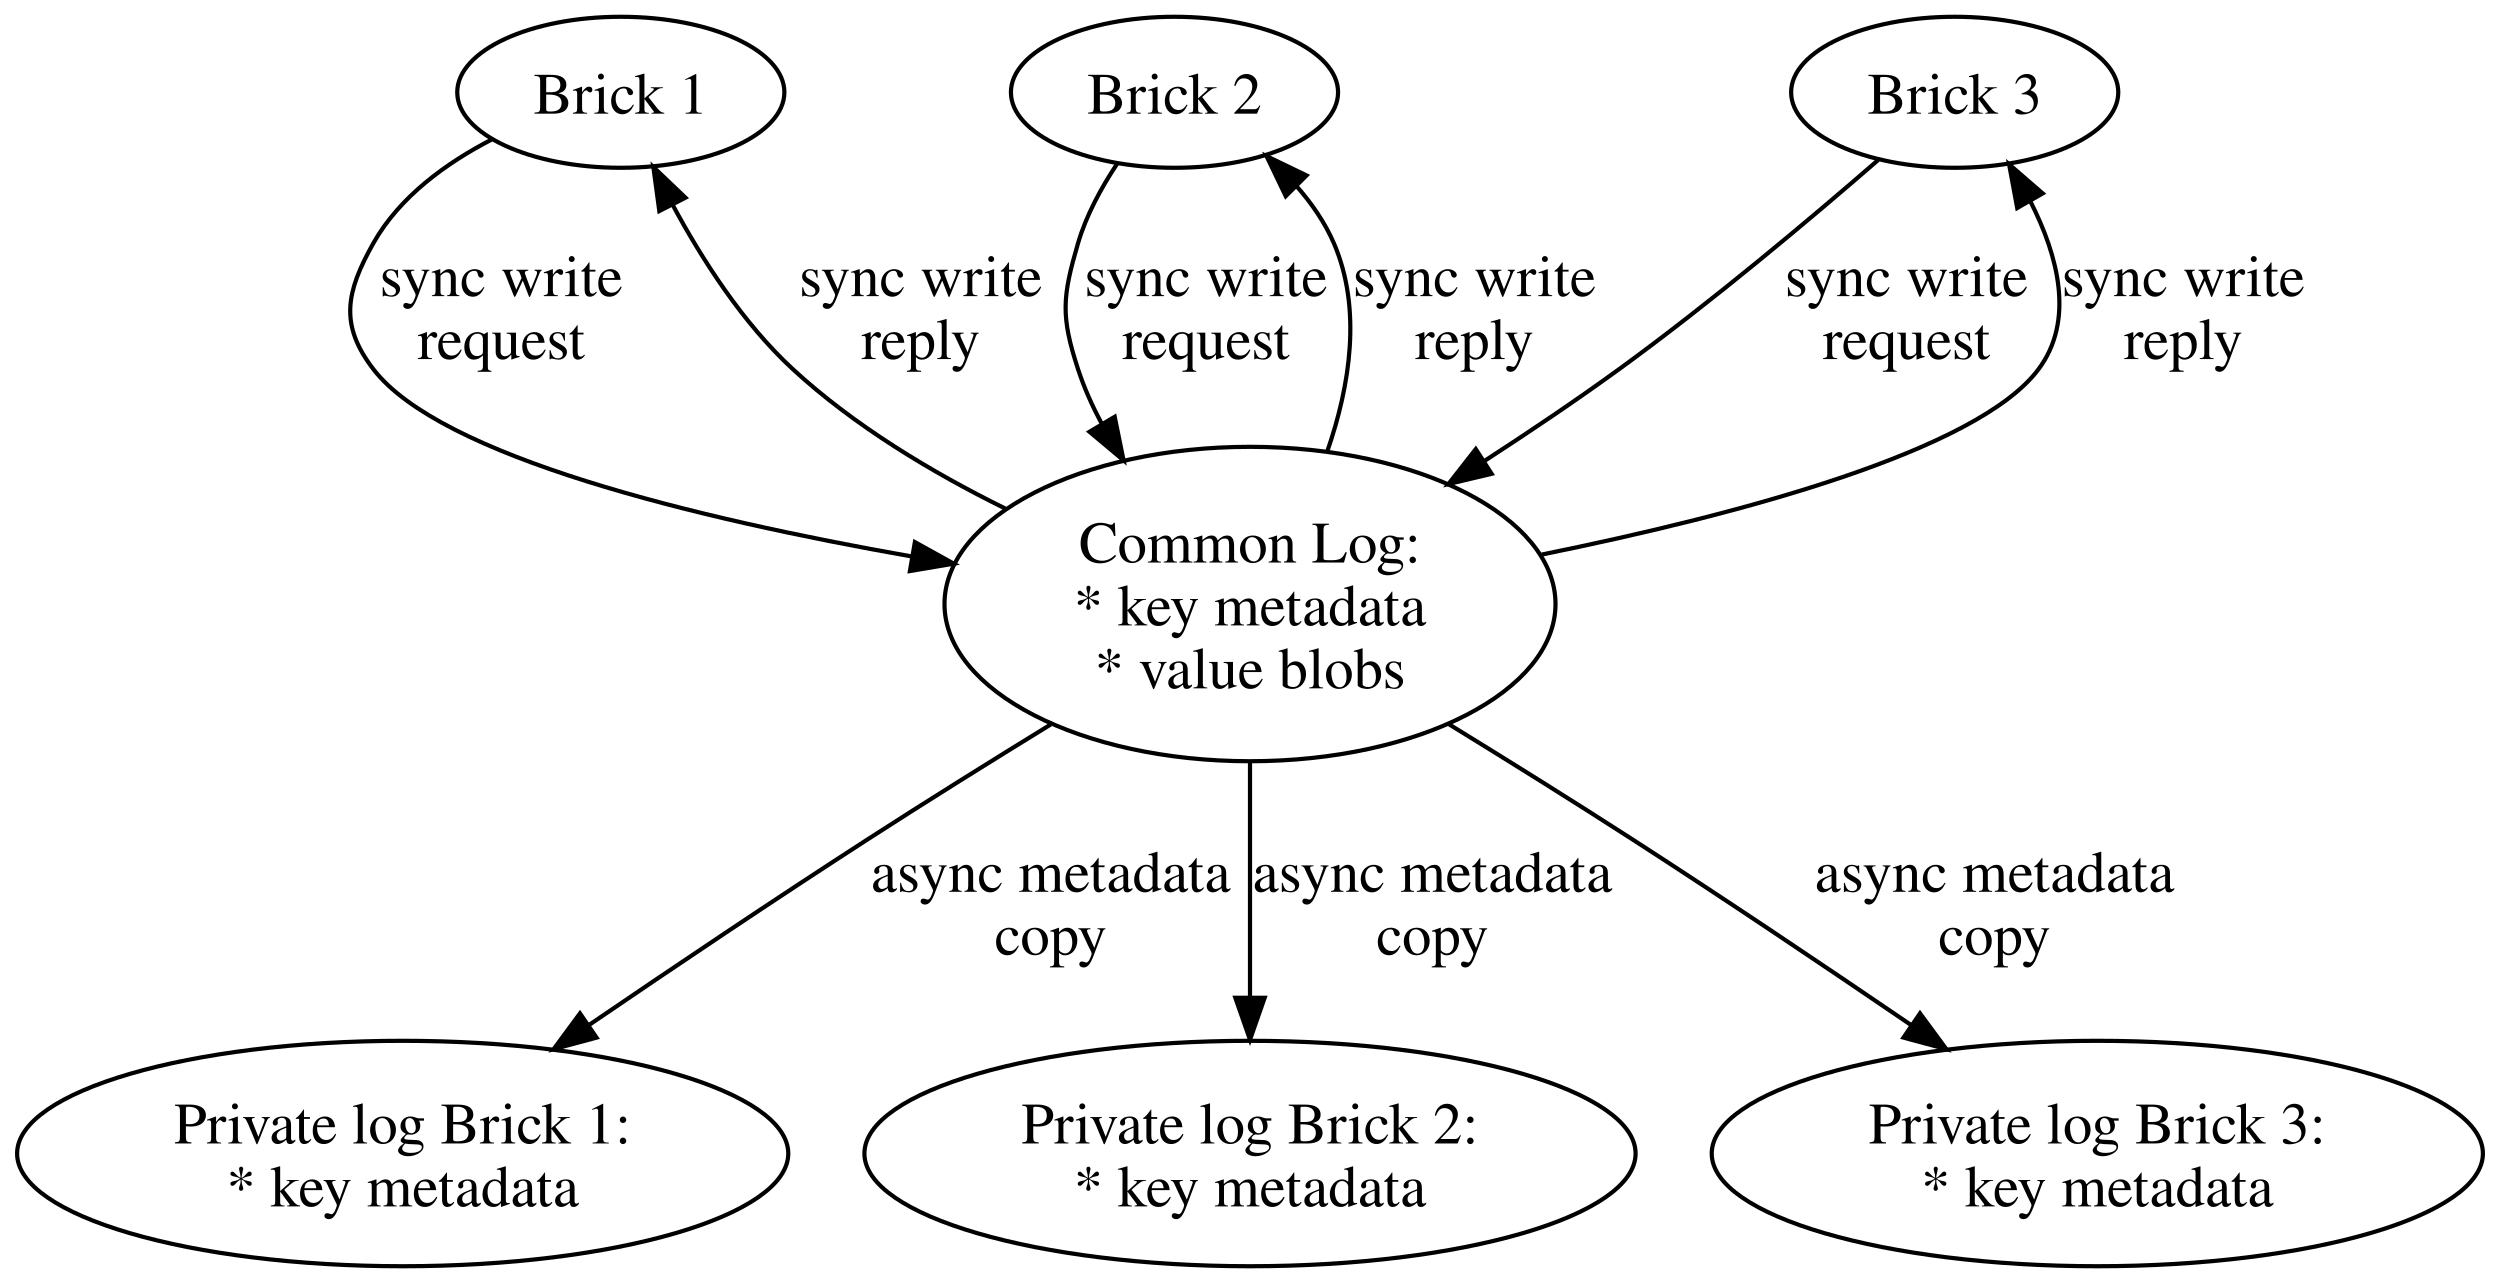
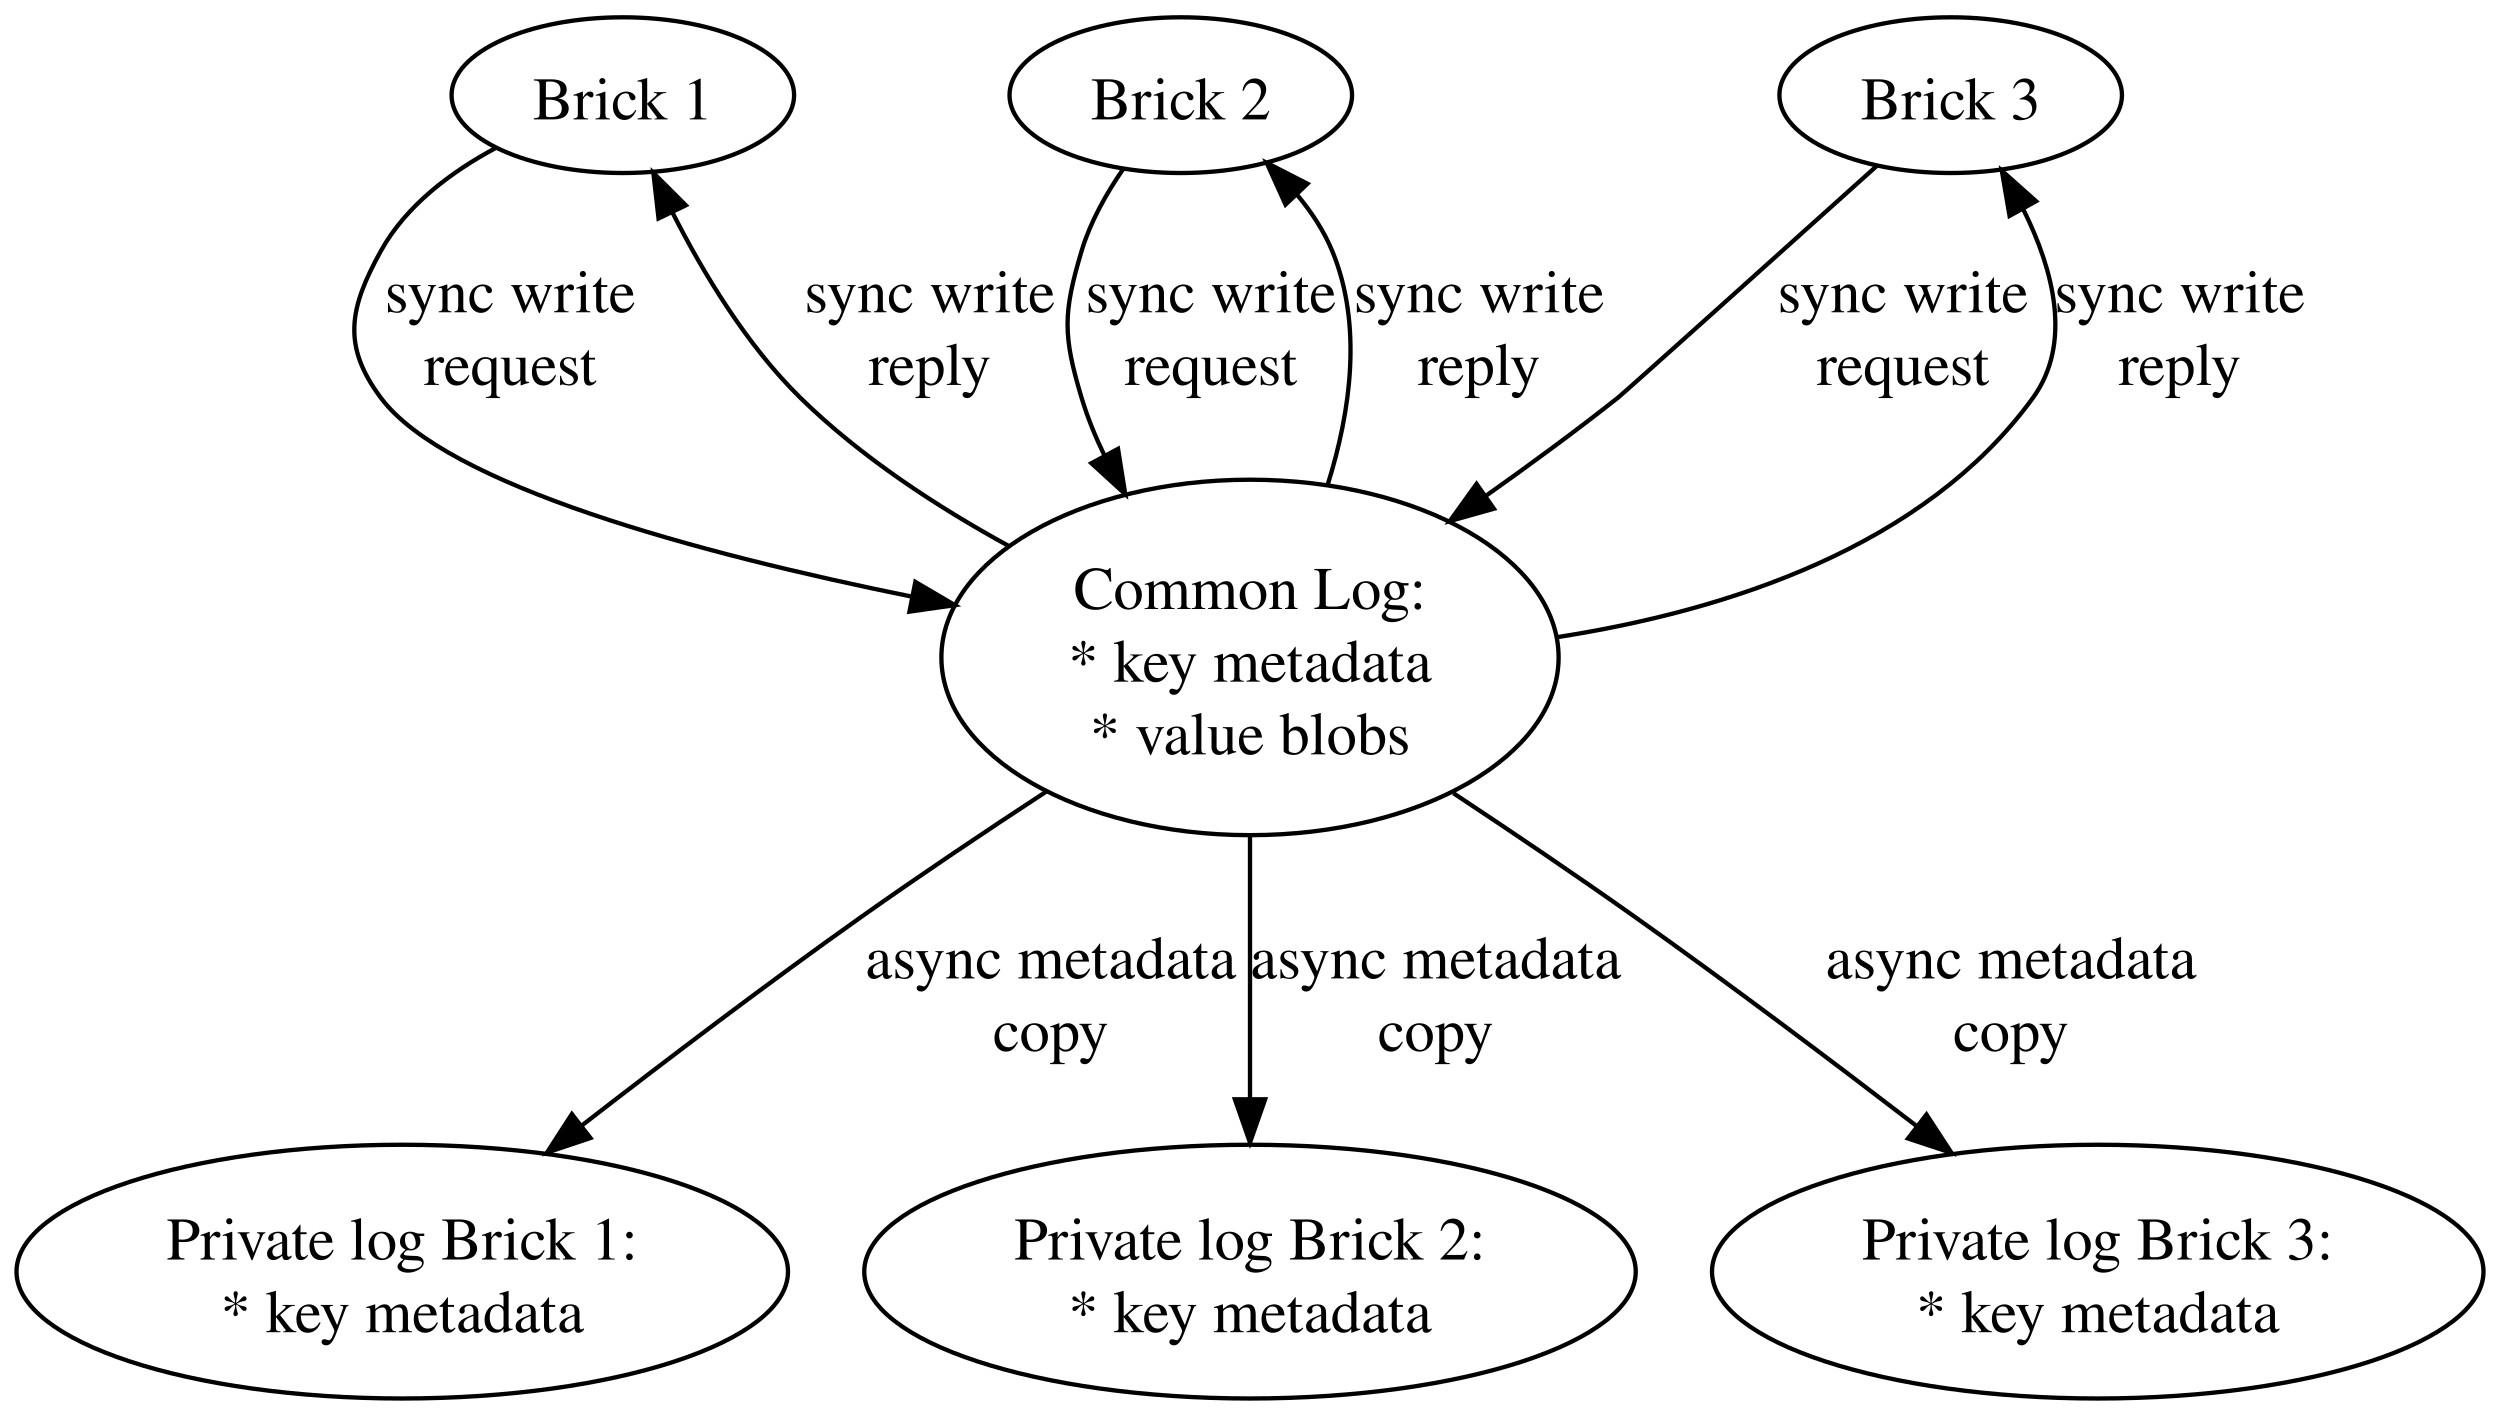
- <svg xmlns="http://www.w3.org/2000/svg" width="596pt" height="306pt" viewBox="0.00 0.00 596.00 306.00">
-   <g id="graph1" class="graph" transform="scale(1 1) rotate(0) translate(4 302)">
-     <polygon fill="white" stroke="white" points="-4,5 -4,-302 593,-302 593,5 -4,5" />
+ <svg xmlns="http://www.w3.org/2000/svg" width="578pt" height="328pt" viewBox="0.00 0.00 578.00 328.00">
+   <g id="graph1" class="graph" transform="scale(1 1) rotate(0) translate(4 324)">
+     <polygon fill="white" stroke="white" points="-4,5 -4,-324 575,-324 575,5 -4,5" />
    <g id="node2" class="node">
-       <ellipse fill="none" stroke="black" cx="144" cy="-280" rx="38.996" ry="18" />
-       <text text-anchor="middle" x="144" y="-274.9" font-family="Times,serif" font-size="14.00">Brick 1</text>
+       <ellipse fill="none" stroke="black" cx="140" cy="-302" rx="39.6" ry="18" />
+       <text text-anchor="middle" x="140" y="-296.4" font-family="Times,serif" font-size="14.00">Brick 1</text>
    </g>
    <g id="node5" class="node">
-       <ellipse fill="none" stroke="black" cx="294" cy="-158" rx="72.832" ry="37.477" />
-       <text text-anchor="middle" x="294" y="-167.9" font-family="Times,serif" font-size="14.00">Common Log:</text>
-       <text text-anchor="middle" x="294" y="-152.9" font-family="Times,serif" font-size="14.00">* key metadata</text>
-       <text text-anchor="middle" x="294" y="-137.9" font-family="Times,serif" font-size="14.00">* value blobs</text>
+       <ellipse fill="none" stroke="black" cx="285" cy="-172" rx="71.35" ry="41.091" />
+       <text text-anchor="middle" x="285" y="-183.2" font-family="Times,serif" font-size="14.00">Common Log:</text>
+       <text text-anchor="middle" x="285" y="-166.4" font-family="Times,serif" font-size="14.00">* key metadata</text>
+       <text text-anchor="middle" x="285" y="-149.6" font-family="Times,serif" font-size="14.00">* value blobs</text>
    </g>
    <g id="edge3" class="edge">
-       <path fill="none" stroke="black" d="M113.382,-268.829C102.411,-263.17 91.225,-255.092 85,-244 78.474,-232.373 76.883,-224.578 85,-214 100.951,-193.212 161.585,-178.45 213.465,-169.32" />
-       <polygon fill="black" stroke="black" points="214.106,-172.762 223.372,-167.625 212.925,-165.862 214.106,-172.762" />
-       <text text-anchor="middle" x="115.5" y="-231.4" font-family="Times,serif" font-size="14.00">sync write</text>
-       <text text-anchor="middle" x="115.5" y="-216.4" font-family="Times,serif" font-size="14.00">request</text>
+       <path fill="none" stroke="black" d="M110.662,-289.815C100.355,-284.299 89.9,-276.521 84.072,-266 76.751,-252.781 75.017,-244.097 84.072,-232 99.213,-211.775 157.137,-196.12 206.926,-186.035" />
+       <polygon fill="black" stroke="black" points="207.629,-189.464 216.761,-184.092 206.272,-182.596 207.629,-189.464" />
+       <text text-anchor="middle" x="113.964" y="-251.8" font-family="Times,serif" font-size="14.00">sync write</text>
+       <text text-anchor="middle" x="113.964" y="-235" font-family="Times,serif" font-size="14.00">request</text>
    </g>
    <g id="node3" class="node">
-       <ellipse fill="none" stroke="black" cx="276" cy="-280" rx="38.996" ry="18" />
-       <text text-anchor="middle" x="276" y="-274.9" font-family="Times,serif" font-size="14.00">Brick 2</text>
+       <ellipse fill="none" stroke="black" cx="269" cy="-302" rx="39.6" ry="18" />
+       <text text-anchor="middle" x="269" y="-296.4" font-family="Times,serif" font-size="14.00">Brick 2</text>
    </g>
    <g id="edge7" class="edge">
-       <path fill="none" stroke="black" d="M262.375,-263.036C258.576,-257.323 254.955,-250.692 253,-244 249.261,-231.202 248.857,-226.673 253,-214 254.429,-209.63 256.342,-205.319 258.565,-201.146" />
-       <polygon fill="black" stroke="black" points="261.746,-202.644 263.854,-192.261 255.731,-199.063 261.746,-202.644" />
-       <text text-anchor="middle" x="283.5" y="-231.4" font-family="Times,serif" font-size="14.00">sync write</text>
-       <text text-anchor="middle" x="283.5" y="-216.4" font-family="Times,serif" font-size="14.00">request</text>
+       <path fill="none" stroke="black" d="M255.663,-284.905C251.789,-279.275 248.066,-272.682 246.072,-266 241.752,-251.52 241.728,-246.473 246.072,-232 247.434,-227.464 249.27,-222.954 251.406,-218.567" />
+       <polygon fill="black" stroke="black" points="254.488,-220.225 256.156,-209.762 248.328,-216.901 254.488,-220.225" />
+       <text text-anchor="middle" x="275.964" y="-251.8" font-family="Times,serif" font-size="14.00">sync write</text>
+       <text text-anchor="middle" x="275.964" y="-235" font-family="Times,serif" font-size="14.00">request</text>
    </g>
    <g id="node4" class="node">
-       <ellipse fill="none" stroke="black" cx="462" cy="-280" rx="38.996" ry="18" />
-       <text text-anchor="middle" x="462" y="-274.9" font-family="Times,serif" font-size="14.00">Brick 3</text>
+       <ellipse fill="none" stroke="black" cx="447" cy="-302" rx="39.6" ry="18" />
+       <text text-anchor="middle" x="447" y="-296.4" font-family="Times,serif" font-size="14.00">Brick 3</text>
    </g>
    <g id="edge11" class="edge">
-       <path fill="none" stroke="black" d="M443.767,-263.863C427.877,-250.071 403.997,-229.98 382,-214 371.827,-206.61 360.698,-199.108 349.881,-192.1" />
-       <polygon fill="black" stroke="black" points="351.604,-189.047 341.296,-186.597 347.826,-194.94 351.604,-189.047" />
-       <text text-anchor="middle" x="450.5" y="-231.4" font-family="Times,serif" font-size="14.00">sync write</text>
-       <text text-anchor="middle" x="450.5" y="-216.4" font-family="Times,serif" font-size="14.00">request</text>
+       <path fill="none" stroke="black" d="M429.973,-285.695C407.771,-265.745 371.558,-233.231 370,-232 360.324,-224.355 349.726,-216.567 339.395,-209.263" />
+       <polygon fill="black" stroke="black" points="341.39,-206.387 331.19,-203.521 337.376,-212.122 341.39,-206.387" />
+       <text text-anchor="middle" x="435.964" y="-251.8" font-family="Times,serif" font-size="14.00">sync write</text>
+       <text text-anchor="middle" x="435.964" y="-235" font-family="Times,serif" font-size="14.00">request</text>
    </g>
    <g id="edge5" class="edge">
-       <path fill="none" stroke="black" d="M235.679,-180.748C218.108,-189.413 199.626,-200.517 185,-214 173.108,-224.962 163.362,-240.134 156.36,-253.167" />
-       <polygon fill="black" stroke="black" points="153.184,-251.69 151.755,-262.188 159.419,-254.872 153.184,-251.69" />
-       <text text-anchor="middle" x="215.5" y="-231.4" font-family="Times,serif" font-size="14.00">sync write</text>
-       <text text-anchor="middle" x="215.5" y="-216.4" font-family="Times,serif" font-size="14.00">reply</text>
+       <path fill="none" stroke="black" d="M229.287,-197.728C212.529,-206.895 194.93,-218.425 181.072,-232 168.612,-244.207 158.52,-260.965 151.458,-274.909" />
+       <polygon fill="black" stroke="black" points="148.254,-273.495 147.061,-284.022 154.559,-276.537 148.254,-273.495" />
+       <text text-anchor="middle" x="210.964" y="-251.8" font-family="Times,serif" font-size="14.00">sync write</text>
+       <text text-anchor="middle" x="210.964" y="-235" font-family="Times,serif" font-size="14.00">reply</text>
    </g>
    <g id="edge9" class="edge">
-       <path fill="none" stroke="black" d="M312.451,-194.472C317.856,-210.125 320.723,-228.369 314,-244 311.899,-248.884 308.774,-253.415 305.203,-257.501" />
-       <polygon fill="black" stroke="black" points="302.523,-255.231 297.937,-264.782 307.478,-260.176 302.523,-255.231" />
-       <text text-anchor="middle" x="347.5" y="-231.4" font-family="Times,serif" font-size="14.00">sync write</text>
-       <text text-anchor="middle" x="347.5" y="-216.4" font-family="Times,serif" font-size="14.00">reply</text>
+       <path fill="none" stroke="black" d="M302.976,-211.987C308.309,-229.016 311.063,-248.948 304,-266 302.086,-270.62 299.235,-274.947 295.97,-278.877" />
+       <polygon fill="black" stroke="black" points="293.215,-276.695 288.857,-286.351 298.286,-281.52 293.215,-276.695" />
+       <text text-anchor="middle" x="337.964" y="-251.8" font-family="Times,serif" font-size="14.00">sync write</text>
+       <text text-anchor="middle" x="337.964" y="-235" font-family="Times,serif" font-size="14.00">reply</text>
    </g>
    <g id="edge13" class="edge">
-       <path fill="none" stroke="black" d="M363.543,-169.791C410.888,-179.399 467.496,-194.547 482,-214 490.638,-225.586 486.684,-240.919 480.092,-253.89" />
-       <polygon fill="black" stroke="black" points="476.904,-252.413 474.968,-262.83 482.978,-255.894 476.904,-252.413" />
-       <text text-anchor="middle" x="516.5" y="-231.4" font-family="Times,serif" font-size="14.00">sync write</text>
-       <text text-anchor="middle" x="516.5" y="-216.4" font-family="Times,serif" font-size="14.00">reply</text>
+       <path fill="none" stroke="black" d="M355.949,-176.678C395.192,-182.783 440.956,-197.495 466,-232 475.192,-244.664 470.741,-261.566 463.847,-275.473" />
+       <polygon fill="black" stroke="black" points="460.612,-274.09 458.821,-284.532 466.733,-277.486 460.612,-274.09" />
+       <text text-anchor="middle" x="499.964" y="-251.8" font-family="Times,serif" font-size="14.00">sync write</text>
+       <text text-anchor="middle" x="499.964" y="-235" font-family="Times,serif" font-size="14.00">reply</text>
    </g>
    <g id="node6" class="node">
-       <ellipse fill="none" stroke="black" cx="92" cy="-27" rx="91.924" ry="26.87" />
-       <text text-anchor="middle" x="92" y="-29.4" font-family="Times,serif" font-size="14.00">Private log Brick 1:</text>
-       <text text-anchor="middle" x="92" y="-14.4" font-family="Times,serif" font-size="14.00">* key metadata</text>
+       <ellipse fill="none" stroke="black" cx="89" cy="-30" rx="89.184" ry="29.331" />
+       <text text-anchor="middle" x="89" y="-32.8" font-family="Times,serif" font-size="14.00">Private log Brick 1:</text>
+       <text text-anchor="middle" x="89" y="-16" font-family="Times,serif" font-size="14.00">* key metadata</text>
    </g>
    <g id="edge15" class="edge">
-       <path fill="none" stroke="black" d="M246.53,-129.314C232.442,-120.659 217.029,-111.051 203,-102 180.855,-87.714 156.567,-71.38 136.371,-57.611" />
-       <polygon fill="black" stroke="black" points="138.216,-54.633 127.985,-51.881 134.267,-60.413 138.216,-54.633" />
-       <text text-anchor="middle" x="246.5" y="-89.4" font-family="Times,serif" font-size="14.00">async metadata</text>
-       <text text-anchor="middle" x="246.5" y="-74.4" font-family="Times,serif" font-size="14.00">copy</text>
+       <path fill="none" stroke="black" d="M237.914,-141.002C223.991,-131.889 208.809,-121.713 195.1,-112 173.425,-96.643 149.889,-78.799 130.504,-63.775" />
+       <polygon fill="black" stroke="black" points="132.509,-60.901 122.467,-57.523 128.212,-66.426 132.509,-60.901" />
+       <text text-anchor="middle" x="238.95" y="-97.8" font-family="Times,serif" font-size="14.00">async metadata</text>
+       <text text-anchor="middle" x="238.95" y="-81" font-family="Times,serif" font-size="14.00">copy</text>
    </g>
    <g id="node7" class="node">
-       <ellipse fill="none" stroke="black" cx="294" cy="-27" rx="91.924" ry="26.87" />
-       <text text-anchor="middle" x="294" y="-29.4" font-family="Times,serif" font-size="14.00">Private log Brick 2:</text>
-       <text text-anchor="middle" x="294" y="-14.4" font-family="Times,serif" font-size="14.00">* key metadata</text>
+       <ellipse fill="none" stroke="black" cx="285" cy="-30" rx="89.184" ry="29.331" />
+       <text text-anchor="middle" x="285" y="-32.8" font-family="Times,serif" font-size="14.00">Private log Brick 2:</text>
+       <text text-anchor="middle" x="285" y="-16" font-family="Times,serif" font-size="14.00">* key metadata</text>
    </g>
    <g id="edge17" class="edge">
-       <path fill="none" stroke="black" d="M294,-120.461C294,-102.93 294,-82.109 294,-64.573" />
-       <polygon fill="black" stroke="black" points="297.5,-64.138 294,-54.138 290.5,-64.138 297.5,-64.138" />
-       <text text-anchor="middle" x="337.5" y="-89.4" font-family="Times,serif" font-size="14.00">async metadata</text>
-       <text text-anchor="middle" x="337.5" y="-74.4" font-family="Times,serif" font-size="14.00">copy</text>
+       <path fill="none" stroke="black" d="M285,-130.506C285,-111.427 285,-88.769 285,-69.897" />
+       <polygon fill="black" stroke="black" points="288.5,-69.849 285,-59.849 281.5,-69.849 288.5,-69.849" />
+       <text text-anchor="middle" x="327.95" y="-97.8" font-family="Times,serif" font-size="14.00">async metadata</text>
+       <text text-anchor="middle" x="327.95" y="-81" font-family="Times,serif" font-size="14.00">copy</text>
    </g>
    <g id="node8" class="node">
-       <ellipse fill="none" stroke="black" cx="496" cy="-27" rx="91.924" ry="26.87" />
-       <text text-anchor="middle" x="496" y="-29.4" font-family="Times,serif" font-size="14.00">Private log Brick 3:</text>
-       <text text-anchor="middle" x="496" y="-14.4" font-family="Times,serif" font-size="14.00">* key metadata</text>
+       <ellipse fill="none" stroke="black" cx="481" cy="-30" rx="89.184" ry="29.331" />
+       <text text-anchor="middle" x="481" y="-32.8" font-family="Times,serif" font-size="14.00">Private log Brick 3:</text>
+       <text text-anchor="middle" x="481" y="-16" font-family="Times,serif" font-size="14.00">* key metadata</text>
    </g>
    <g id="edge19" class="edge">
-       <path fill="none" stroke="black" d="M341.47,-129.314C355.558,-120.659 370.971,-111.051 385,-102 407.145,-87.714 431.433,-71.38 451.629,-57.611" />
-       <polygon fill="black" stroke="black" points="453.733,-60.413 460.015,-51.881 449.784,-54.633 453.733,-60.413" />
-       <text text-anchor="middle" x="471.5" y="-89.4" font-family="Times,serif" font-size="14.00">async metadata</text>
-       <text text-anchor="middle" x="471.5" y="-74.4" font-family="Times,serif" font-size="14.00">copy</text>
+       <path fill="none" stroke="black" d="M332.025,-140.617C345.682,-131.58 360.54,-121.542 374,-112 395.787,-96.555 419.515,-78.702 439.078,-63.694" />
+       <polygon fill="black" stroke="black" points="441.4,-66.324 447.19,-57.451 437.13,-60.776 441.4,-66.324" />
+       <text text-anchor="middle" x="460.95" y="-97.8" font-family="Times,serif" font-size="14.00">async metadata</text>
+       <text text-anchor="middle" x="460.95" y="-81" font-family="Times,serif" font-size="14.00">copy</text>
    </g>
  </g>
</svg>
